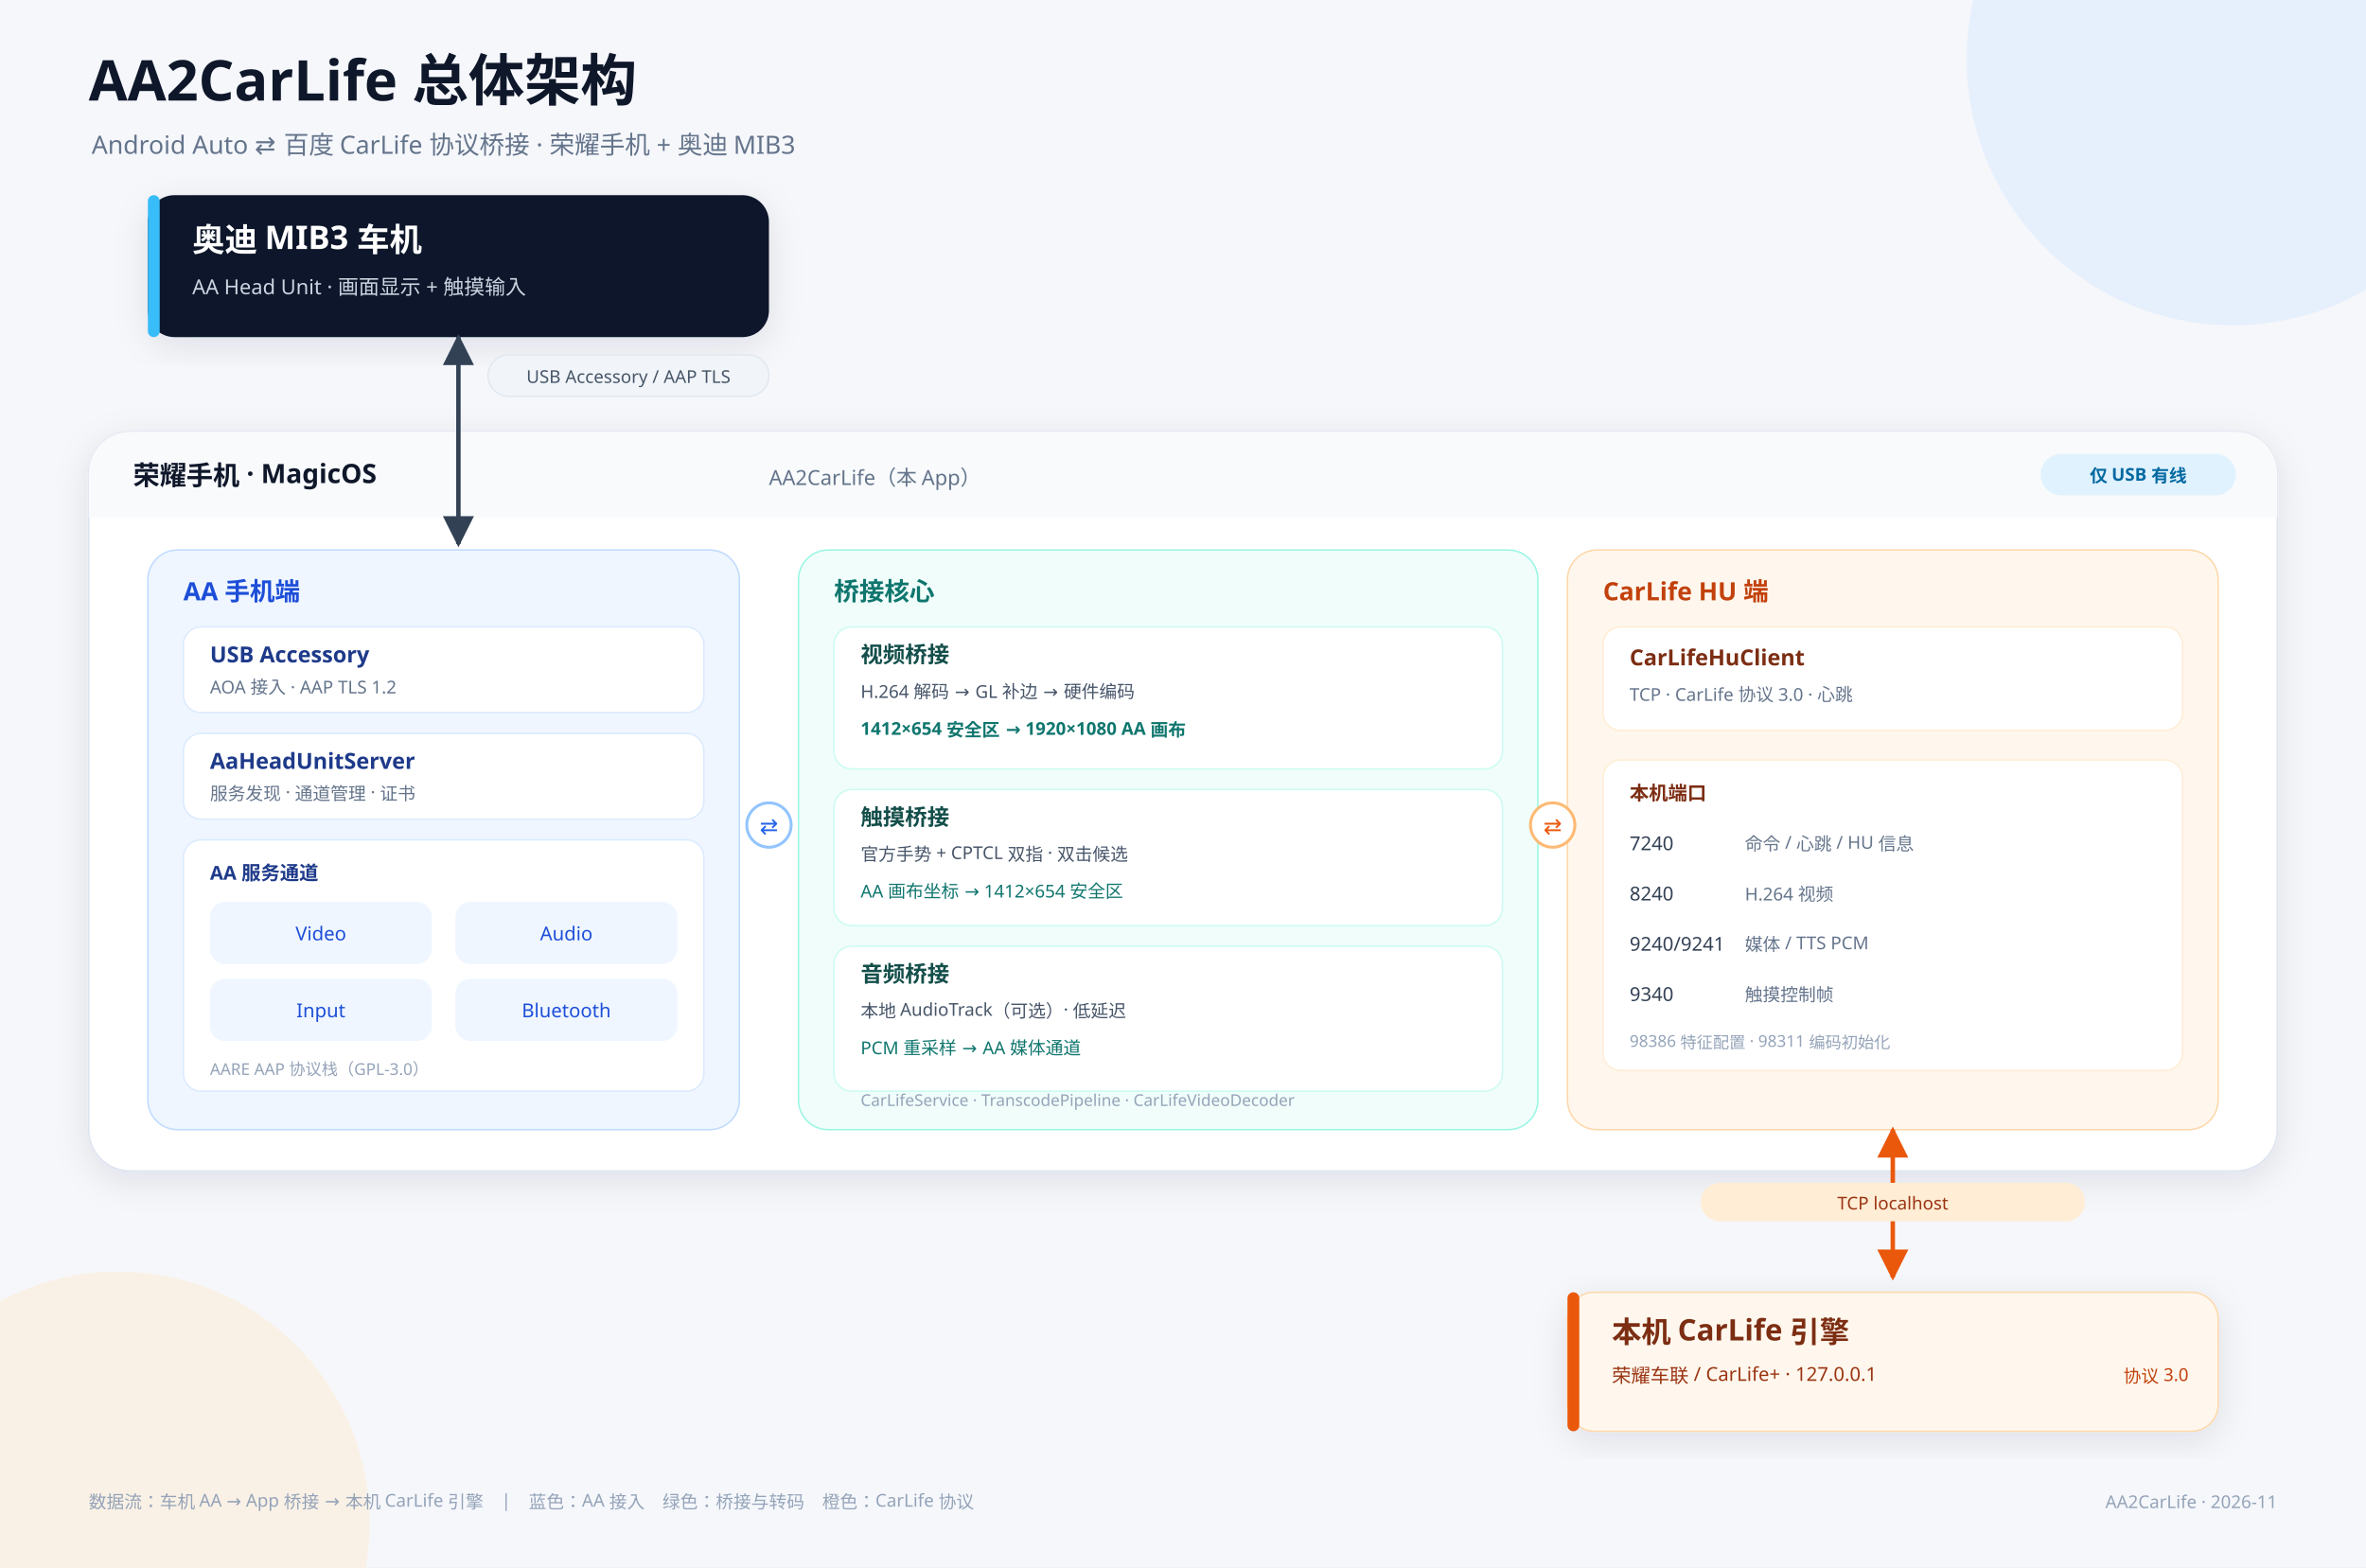
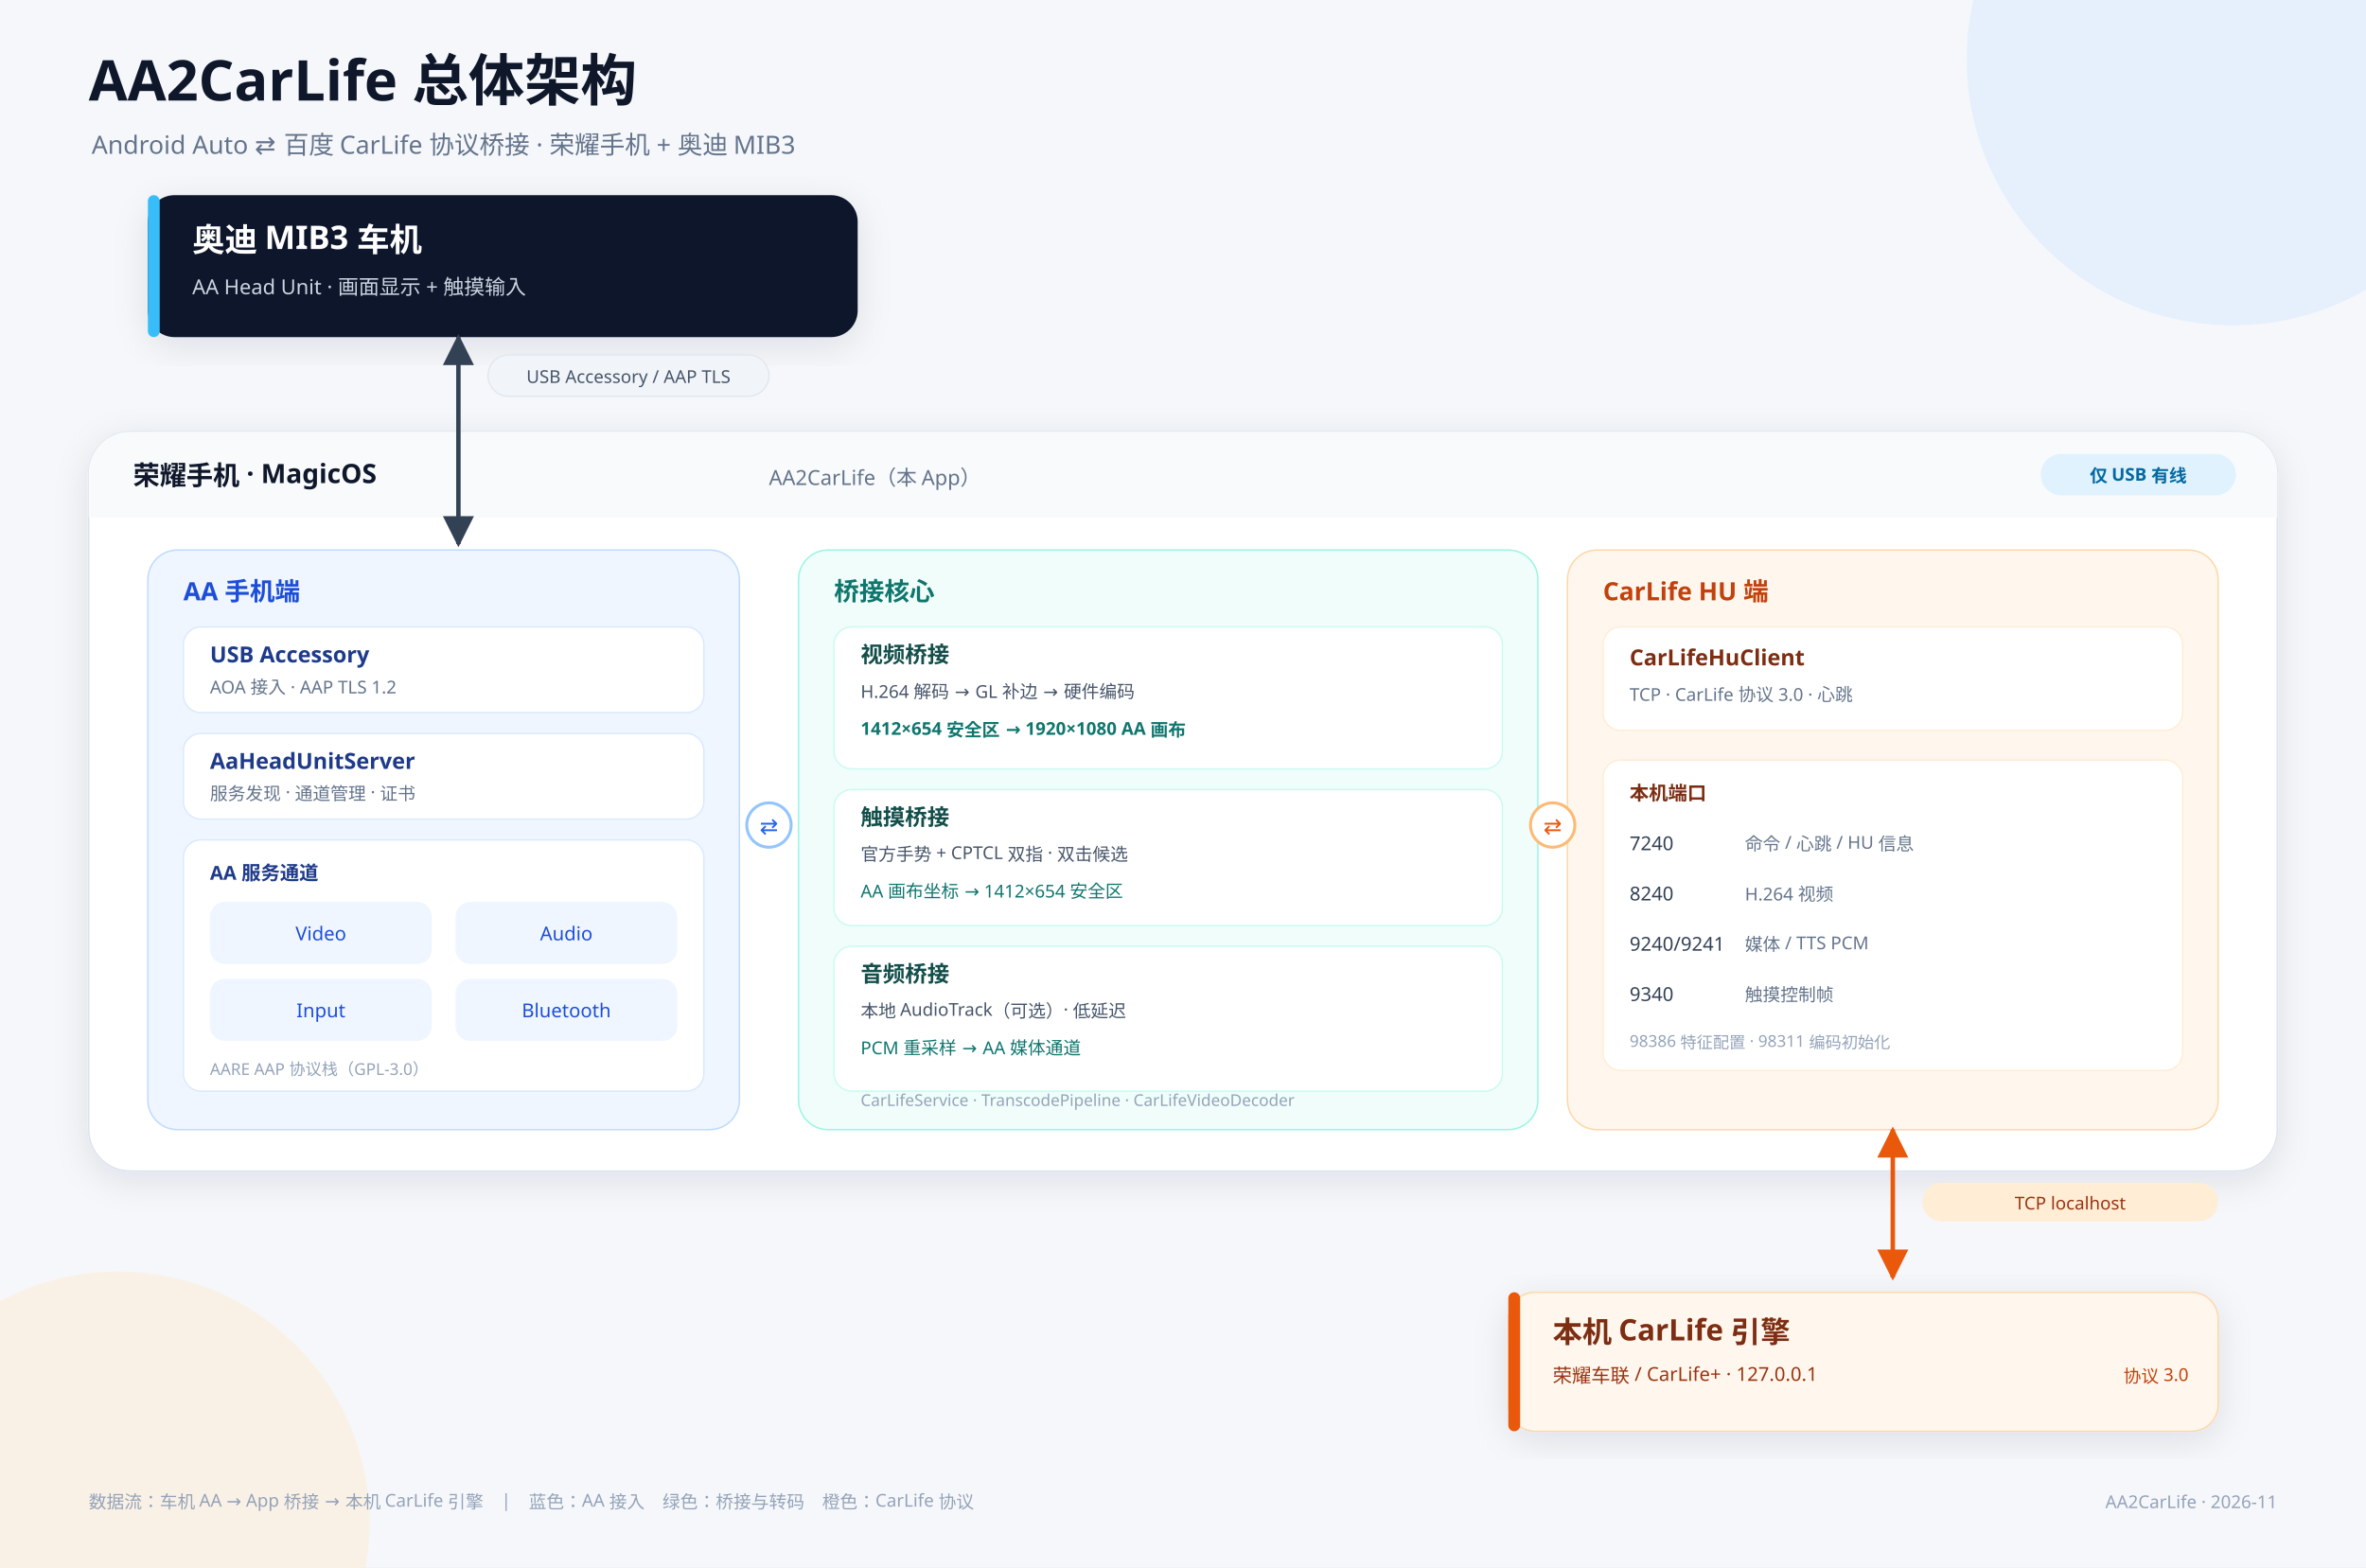
<svg xmlns="http://www.w3.org/2000/svg" width="1600" height="1060" viewBox="0 0 1600 1060">
  <defs>
    <filter id="shadow" x="-20%" y="-20%" width="140%" height="140%">
      <feDropShadow dx="0" dy="6" stdDeviation="12" flood-color="#0F172A" flood-opacity="0.10" />
    </filter>
    <marker id="arrowBlue" viewBox="0 0 10 10" refX="9" refY="5" markerWidth="7" markerHeight="7" orient="auto-start-reverse">
      <path d="M 0 0 L 10 5 L 0 10 z" fill="#2563EB" />
    </marker>
    <marker id="arrowGreen" viewBox="0 0 10 10" refX="9" refY="5" markerWidth="7" markerHeight="7" orient="auto-start-reverse">
      <path d="M 0 0 L 10 5 L 0 10 z" fill="#0F766E" />
    </marker>
    <marker id="arrowOrange" viewBox="0 0 10 10" refX="9" refY="5" markerWidth="7" markerHeight="7" orient="auto-start-reverse">
      <path d="M 0 0 L 10 5 L 0 10 z" fill="#EA580C" />
    </marker>
    <marker id="arrowDark" viewBox="0 0 10 10" refX="9" refY="5" markerWidth="7" markerHeight="7" orient="auto-start-reverse">
      <path d="M 0 0 L 10 5 L 0 10 z" fill="#334155" />
    </marker>
  </defs>
  <rect width="1600" height="1060" fill="#F5F7FB" />
  <circle cx="1510" cy="40" r="180" fill="#DBEAFE" opacity="0.55" />
  <circle cx="80" cy="1030" r="170" fill="#FFEDD5" opacity="0.55" />
  <text x="60" y="68" font-family="Microsoft YaHei, Noto Sans SC, PingFang SC, sans-serif" font-size="38" font-weight="700" fill="#0F172A">AA2CarLife 总体架构</text>
  <text x="62" y="104" font-family="Microsoft YaHei, Noto Sans SC, PingFang SC, sans-serif" font-size="17" fill="#64748B">Android Auto ⇄ 百度 CarLife 协议桥接 · 荣耀手机 + 奥迪 MIB3</text>
-   <rect x="100" y="132" width="420" height="96" rx="18" fill="#0F172A" filter="url(#shadow)" />
+   <rect x="100" y="132" width="480" height="96" rx="18" fill="#0F172A" filter="url(#shadow)" />
  <rect x="100" y="132" width="8" height="96" rx="4" fill="#38BDF8" />
  <text x="130" y="170" font-family="Microsoft YaHei, Noto Sans SC, PingFang SC, sans-serif" font-size="22" font-weight="700" fill="#FFFFFF">奥迪 MIB3 车机</text>
  <text x="130" y="199" font-family="Microsoft YaHei, Noto Sans SC, PingFang SC, sans-serif" font-size="14" fill="#CBD5E1">AA Head Unit · 画面显示 + 触摸输入</text>
  <rect x="330" y="240" width="190" height="28" rx="14" fill="#F1F5F9" stroke="#E2E8F0" />
  <text x="425" y="259" text-anchor="middle" font-family="Microsoft YaHei, Noto Sans SC, PingFang SC, sans-serif" font-size="12" fill="#475569">USB Accessory / AAP TLS</text>
  <rect x="60" y="292" width="1480" height="500" rx="28" fill="#FFFFFF" stroke="#DCE3EE" filter="url(#shadow)" />
  <rect x="60" y="292" width="1480" height="58" rx="28" fill="#F8FAFC" />
  <rect x="60" y="322" width="1480" height="28" fill="#F8FAFC" />
  <text x="90" y="328" font-family="Microsoft YaHei, Noto Sans SC, PingFang SC, sans-serif" font-size="18" font-weight="700" fill="#0F172A">荣耀手机 · MagicOS</text>
  <text x="520" y="328" font-family="Microsoft YaHei, Noto Sans SC, PingFang SC, sans-serif" font-size="14" fill="#64748B">AA2CarLife（本 App）</text>
  <rect x="1380" y="307" width="132" height="28" rx="14" fill="#E0F2FE" />
  <text x="1446" y="326" text-anchor="middle" font-family="Microsoft YaHei, Noto Sans SC, PingFang SC, sans-serif" font-size="12" font-weight="600" fill="#0369A1">仅 USB 有线</text>
  <rect x="100" y="372" width="400" height="392" rx="20" fill="#EFF6FF" stroke="#BFDBFE" />
  <text x="124" y="406" font-family="Microsoft YaHei, Noto Sans SC, PingFang SC, sans-serif" font-size="17" font-weight="700" fill="#1D4ED8">AA 手机端</text>
  <rect x="124" y="424" width="352" height="58" rx="12" fill="#FFFFFF" stroke="#DBEAFE" />
  <text x="142" y="448" font-family="Microsoft YaHei, Noto Sans SC, PingFang SC, sans-serif" font-size="15" font-weight="600" fill="#1E3A8A">USB Accessory</text>
  <text x="142" y="469" font-family="Microsoft YaHei, Noto Sans SC, PingFang SC, sans-serif" font-size="12" fill="#64748B">AOA 接入 · AAP TLS 1.2</text>
  <rect x="124" y="496" width="352" height="58" rx="12" fill="#FFFFFF" stroke="#DBEAFE" />
  <text x="142" y="520" font-family="Microsoft YaHei, Noto Sans SC, PingFang SC, sans-serif" font-size="15" font-weight="600" fill="#1E3A8A">AaHeadUnitServer</text>
  <text x="142" y="541" font-family="Microsoft YaHei, Noto Sans SC, PingFang SC, sans-serif" font-size="12" fill="#64748B">服务发现 · 通道管理 · 证书</text>
  <rect x="124" y="568" width="352" height="170" rx="12" fill="#FFFFFF" stroke="#DBEAFE" />
  <text x="142" y="595" font-family="Microsoft YaHei, Noto Sans SC, PingFang SC, sans-serif" font-size="13" font-weight="600" fill="#1E3A8A">AA 服务通道</text>
  <rect x="142" y="610" width="150" height="42" rx="10" fill="#EFF6FF" />
  <text x="217" y="636" text-anchor="middle" font-family="Microsoft YaHei, Noto Sans SC, PingFang SC, sans-serif" font-size="13" fill="#1D4ED8">Video</text>
  <rect x="308" y="610" width="150" height="42" rx="10" fill="#EFF6FF" />
  <text x="383" y="636" text-anchor="middle" font-family="Microsoft YaHei, Noto Sans SC, PingFang SC, sans-serif" font-size="13" fill="#1D4ED8">Audio</text>
  <rect x="142" y="662" width="150" height="42" rx="10" fill="#EFF6FF" />
  <text x="217" y="688" text-anchor="middle" font-family="Microsoft YaHei, Noto Sans SC, PingFang SC, sans-serif" font-size="13" fill="#1D4ED8">Input</text>
  <rect x="308" y="662" width="150" height="42" rx="10" fill="#EFF6FF" />
  <text x="383" y="688" text-anchor="middle" font-family="Microsoft YaHei, Noto Sans SC, PingFang SC, sans-serif" font-size="13" fill="#1D4ED8">Bluetooth</text>
  <text x="142" y="727" font-family="Microsoft YaHei, Noto Sans SC, PingFang SC, sans-serif" font-size="11" fill="#94A3B8">AARE AAP 协议栈（GPL-3.0）</text>
  <rect x="540" y="372" width="500" height="392" rx="20" fill="#F0FDFA" stroke="#99F6E4" />
  <text x="564" y="406" font-family="Microsoft YaHei, Noto Sans SC, PingFang SC, sans-serif" font-size="17" font-weight="700" fill="#0F766E">桥接核心</text>
  <rect x="564" y="424" width="452" height="96" rx="12" fill="#FFFFFF" stroke="#CCFBF1" />
  <text x="582" y="448" font-family="Microsoft YaHei, Noto Sans SC, PingFang SC, sans-serif" font-size="15" font-weight="600" fill="#134E4A">视频桥接</text>
  <text x="582" y="472" font-family="Microsoft YaHei, Noto Sans SC, PingFang SC, sans-serif" font-size="12" fill="#475569">H.264 解码 → GL 补边 → 硬件编码</text>
  <text x="582" y="497" font-family="Microsoft YaHei, Noto Sans SC, PingFang SC, sans-serif" font-size="12" font-weight="600" fill="#0F766E">1412×654 安全区 → 1920×1080 AA 画布</text>
  <rect x="564" y="534" width="452" height="92" rx="12" fill="#FFFFFF" stroke="#CCFBF1" />
  <text x="582" y="558" font-family="Microsoft YaHei, Noto Sans SC, PingFang SC, sans-serif" font-size="15" font-weight="600" fill="#134E4A">触摸桥接</text>
  <text x="582" y="582" font-family="Microsoft YaHei, Noto Sans SC, PingFang SC, sans-serif" font-size="12" fill="#475569">官方手势 + CPTCL 双指 · 双击候选</text>
  <text x="582" y="607" font-family="Microsoft YaHei, Noto Sans SC, PingFang SC, sans-serif" font-size="12" fill="#0F766E">AA 画布坐标 → 1412×654 安全区</text>
  <rect x="564" y="640" width="452" height="98" rx="12" fill="#FFFFFF" stroke="#CCFBF1" />
  <text x="582" y="664" font-family="Microsoft YaHei, Noto Sans SC, PingFang SC, sans-serif" font-size="15" font-weight="600" fill="#134E4A">音频桥接</text>
  <text x="582" y="688" font-family="Microsoft YaHei, Noto Sans SC, PingFang SC, sans-serif" font-size="12" fill="#475569">本地 AudioTrack（可选）· 低延迟</text>
  <text x="582" y="713" font-family="Microsoft YaHei, Noto Sans SC, PingFang SC, sans-serif" font-size="12" fill="#0F766E">PCM 重采样 → AA 媒体通道</text>
  <text x="582" y="748" font-family="Microsoft YaHei, Noto Sans SC, PingFang SC, sans-serif" font-size="11" fill="#94A3B8">CarLifeService · TranscodePipeline · CarLifeVideoDecoder</text>
  <rect x="1060" y="372" width="440" height="392" rx="20" fill="#FFF7ED" stroke="#FED7AA" />
  <text x="1084" y="406" font-family="Microsoft YaHei, Noto Sans SC, PingFang SC, sans-serif" font-size="17" font-weight="700" fill="#C2410C">CarLife HU 端</text>
  <rect x="1084" y="424" width="392" height="70" rx="12" fill="#FFFFFF" stroke="#FFEDD5" />
  <text x="1102" y="450" font-family="Microsoft YaHei, Noto Sans SC, PingFang SC, sans-serif" font-size="15" font-weight="600" fill="#7C2D12">CarLifeHuClient</text>
  <text x="1102" y="474" font-family="Microsoft YaHei, Noto Sans SC, PingFang SC, sans-serif" font-size="12" fill="#64748B">TCP · CarLife 协议 3.0 · 心跳</text>
  <rect x="1084" y="514" width="392" height="210" rx="12" fill="#FFFFFF" stroke="#FFEDD5" />
  <text x="1102" y="541" font-family="Microsoft YaHei, Noto Sans SC, PingFang SC, sans-serif" font-size="13" font-weight="600" fill="#7C2D12">本机端口</text>
  <text x="1102" y="575" font-family="Microsoft YaHei, Noto Sans SC, PingFang SC, sans-serif" font-size="13" fill="#334155">7240</text>
  <text x="1180" y="575" font-family="Microsoft YaHei, Noto Sans SC, PingFang SC, sans-serif" font-size="12" fill="#64748B">命令 / 心跳 / HU 信息</text>
  <text x="1102" y="609" font-family="Microsoft YaHei, Noto Sans SC, PingFang SC, sans-serif" font-size="13" fill="#334155">8240</text>
  <text x="1180" y="609" font-family="Microsoft YaHei, Noto Sans SC, PingFang SC, sans-serif" font-size="12" fill="#64748B">H.264 视频</text>
  <text x="1102" y="643" font-family="Microsoft YaHei, Noto Sans SC, PingFang SC, sans-serif" font-size="13" fill="#334155">9240/9241</text>
  <text x="1180" y="643" font-family="Microsoft YaHei, Noto Sans SC, PingFang SC, sans-serif" font-size="12" fill="#64748B">媒体 / TTS PCM</text>
  <text x="1102" y="677" font-family="Microsoft YaHei, Noto Sans SC, PingFang SC, sans-serif" font-size="13" fill="#334155">9340</text>
  <text x="1180" y="677" font-family="Microsoft YaHei, Noto Sans SC, PingFang SC, sans-serif" font-size="12" fill="#64748B">触摸控制帧</text>
  <text x="1102" y="708" font-family="Microsoft YaHei, Noto Sans SC, PingFang SC, sans-serif" font-size="11" fill="#94A3B8">98386 特征配置 · 98311 编码初始化</text>
  <path d="M 310 228 L 310 368" stroke="#334155" stroke-width="3" marker-start="url(#arrowDark)" marker-end="url(#arrowDark)" />
  <circle cx="520" cy="558" r="15" fill="#FFFFFF" stroke="#93C5FD" stroke-width="2" />
  <text x="520" y="564" text-anchor="middle" font-family="Microsoft YaHei, Noto Sans SC, PingFang SC, sans-serif" font-size="15" fill="#2563EB">⇄</text>
  <circle cx="1050" cy="558" r="15" fill="#FFFFFF" stroke="#FDBA74" stroke-width="2" />
  <text x="1050" y="564" text-anchor="middle" font-family="Microsoft YaHei, Noto Sans SC, PingFang SC, sans-serif" font-size="15" fill="#EA580C">⇄</text>
  <path d="M 1280 764 L 1280 864" stroke="#EA580C" stroke-width="3" marker-start="url(#arrowOrange)" marker-end="url(#arrowOrange)" />
-   <rect x="1150" y="800" width="260" height="26" rx="13" fill="#FFEDD5" />
-   <text x="1280" y="818" text-anchor="middle" font-family="Microsoft YaHei, Noto Sans SC, PingFang SC, sans-serif" font-size="12" fill="#9A3412">TCP localhost</text>
-   <rect x="1060" y="874" width="440" height="94" rx="18" fill="#FFF7ED" stroke="#FED7AA" filter="url(#shadow)" />
-   <rect x="1060" y="874" width="8" height="94" rx="4" fill="#EA580C" />
-   <text x="1090" y="908" font-family="Microsoft YaHei, Noto Sans SC, PingFang SC, sans-serif" font-size="20" font-weight="700" fill="#7C2D12">本机 CarLife 引擎</text>
-   <text x="1090" y="935" font-family="Microsoft YaHei, Noto Sans SC, PingFang SC, sans-serif" font-size="13" fill="#9A3412">荣耀车联 / CarLife+ · 127.0.0.1</text>
+   <rect x="1300" y="800" width="200" height="26" rx="13" fill="#FFEDD5" />
+   <text x="1400" y="818" text-anchor="middle" font-family="Microsoft YaHei, Noto Sans SC, PingFang SC, sans-serif" font-size="12" fill="#9A3412">TCP localhost</text>
+   <rect x="1020" y="874" width="480" height="94" rx="18" fill="#FFF7ED" stroke="#FED7AA" filter="url(#shadow)" />
+   <rect x="1020" y="874" width="8" height="94" rx="4" fill="#EA580C" />
+   <text x="1050" y="908" font-family="Microsoft YaHei, Noto Sans SC, PingFang SC, sans-serif" font-size="20" font-weight="700" fill="#7C2D12">本机 CarLife 引擎</text>
+   <text x="1050" y="935" font-family="Microsoft YaHei, Noto Sans SC, PingFang SC, sans-serif" font-size="13" fill="#9A3412">荣耀车联 / CarLife+ · 127.0.0.1</text>
  <text x="1480" y="935" text-anchor="end" font-family="Microsoft YaHei, Noto Sans SC, PingFang SC, sans-serif" font-size="12" fill="#C2410C">协议 3.0</text>
  <text x="60" y="1020" font-family="Microsoft YaHei, Noto Sans SC, PingFang SC, sans-serif" font-size="12" fill="#94A3B8">数据流：车机 AA → App 桥接 → 本机 CarLife 引擎　|　蓝色：AA 接入　绿色：桥接与转码　橙色：CarLife 协议</text>
  <text x="1540" y="1020" text-anchor="end" font-family="Microsoft YaHei, Noto Sans SC, PingFang SC, sans-serif" font-size="12" fill="#94A3B8">AA2CarLife · 2026-11</text>
</svg>
